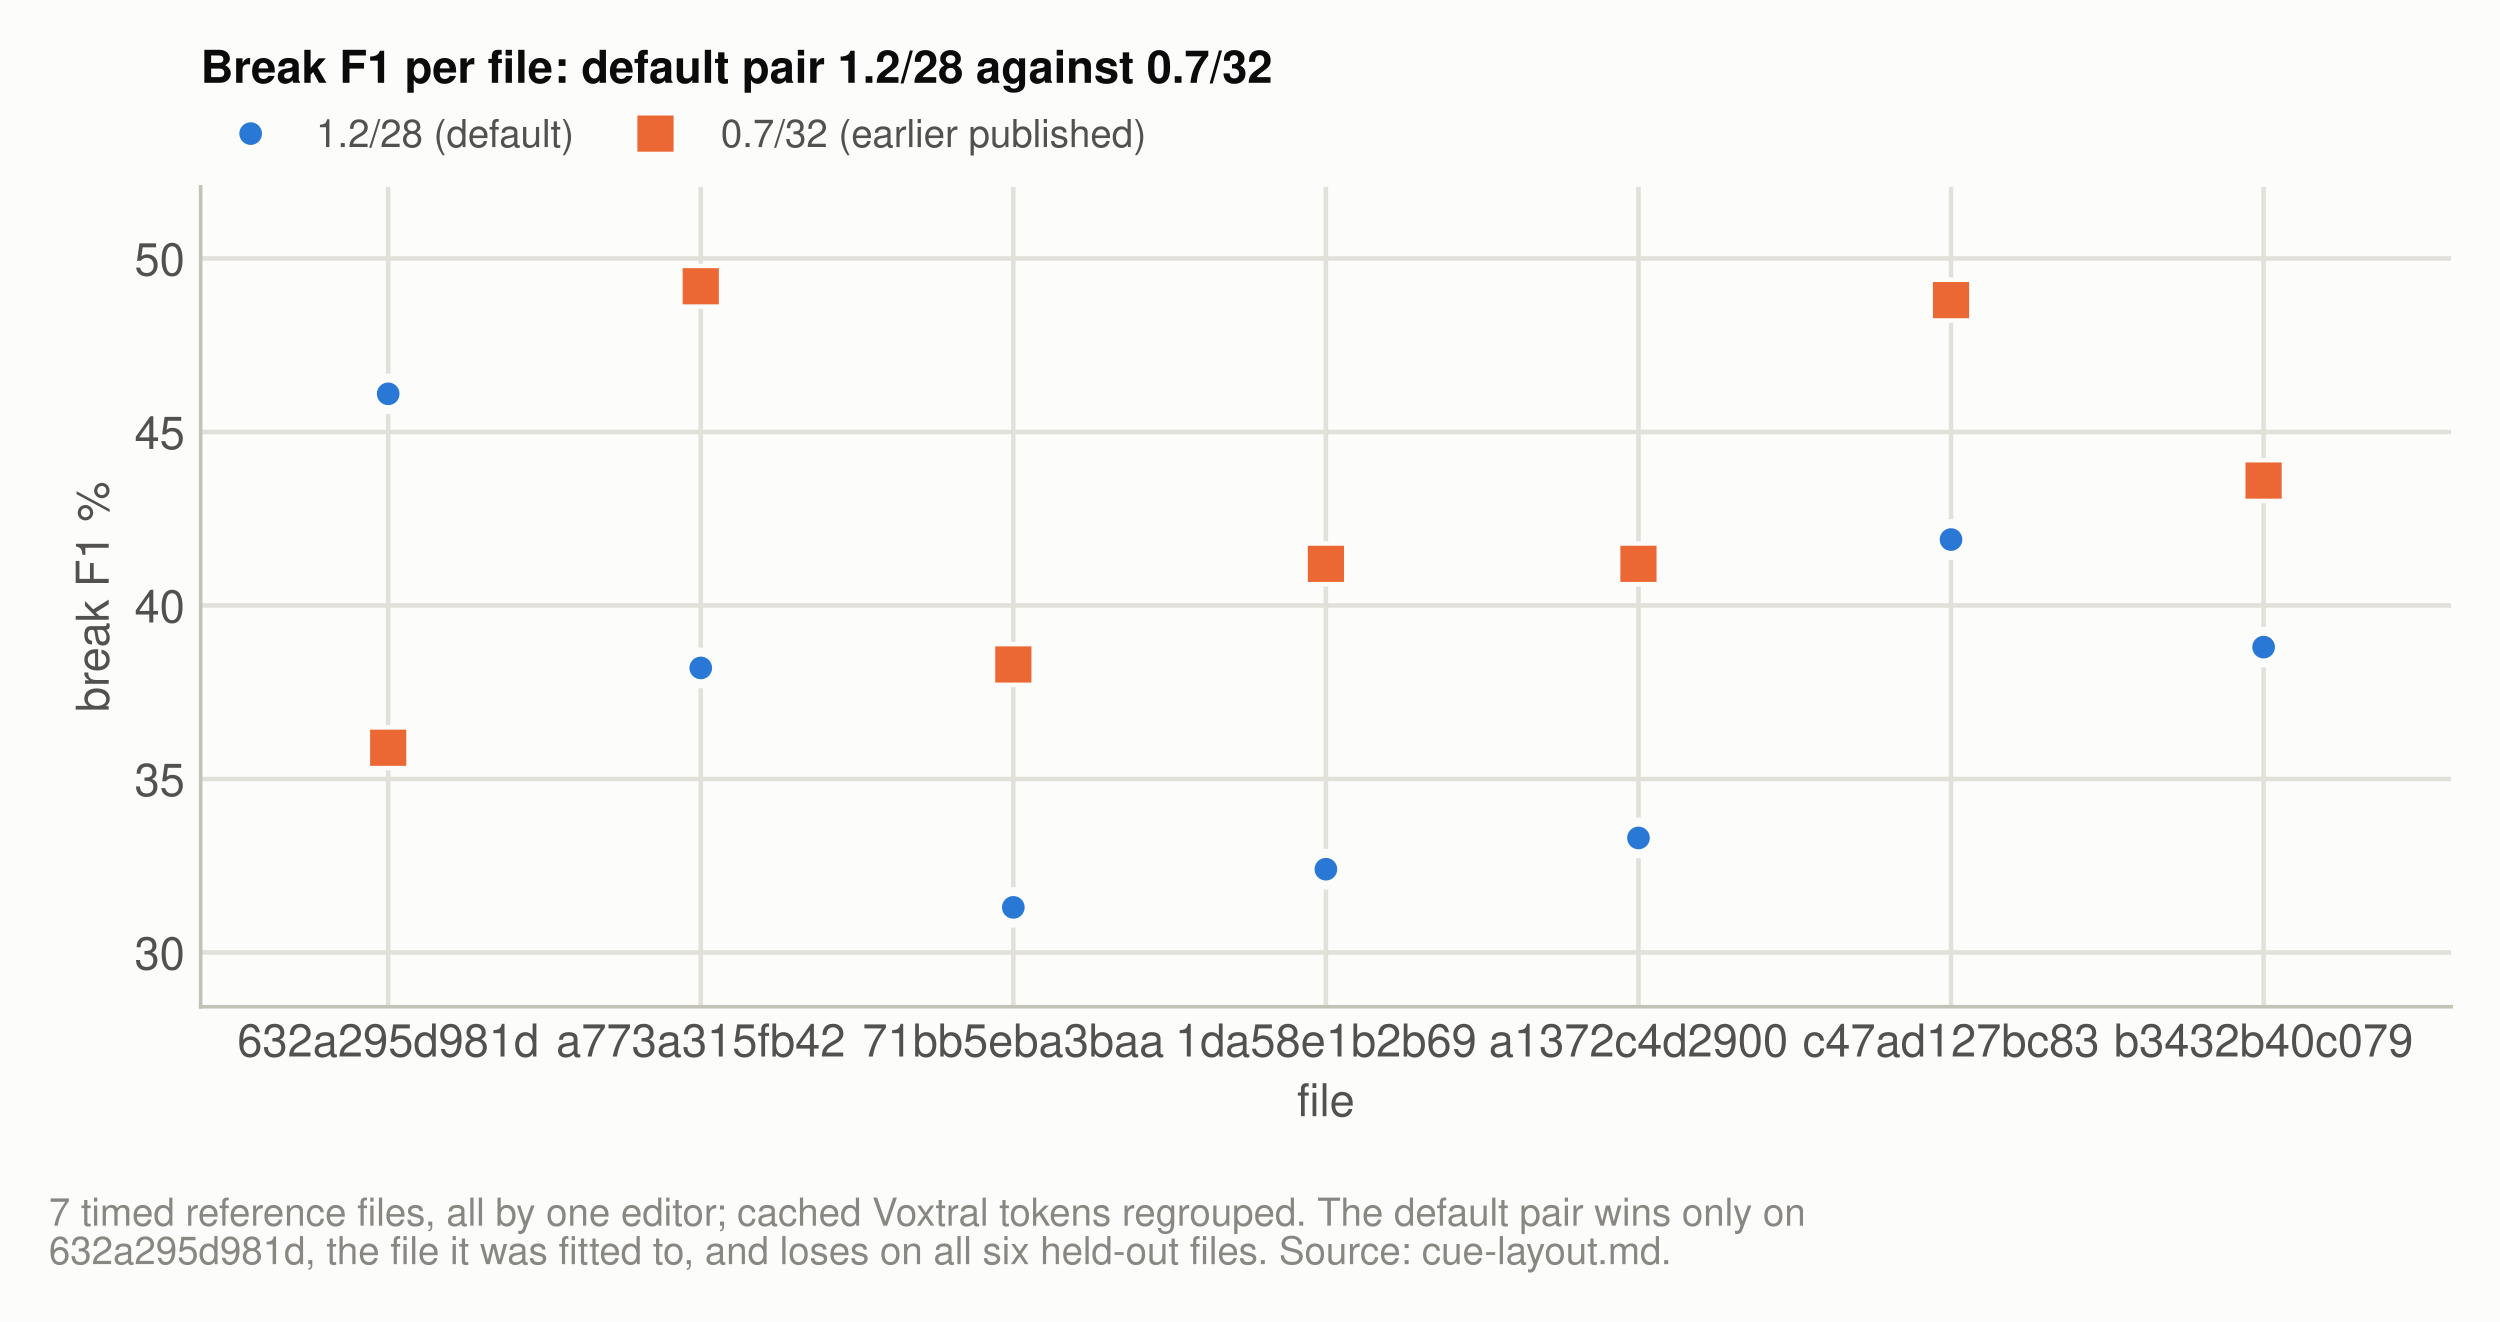
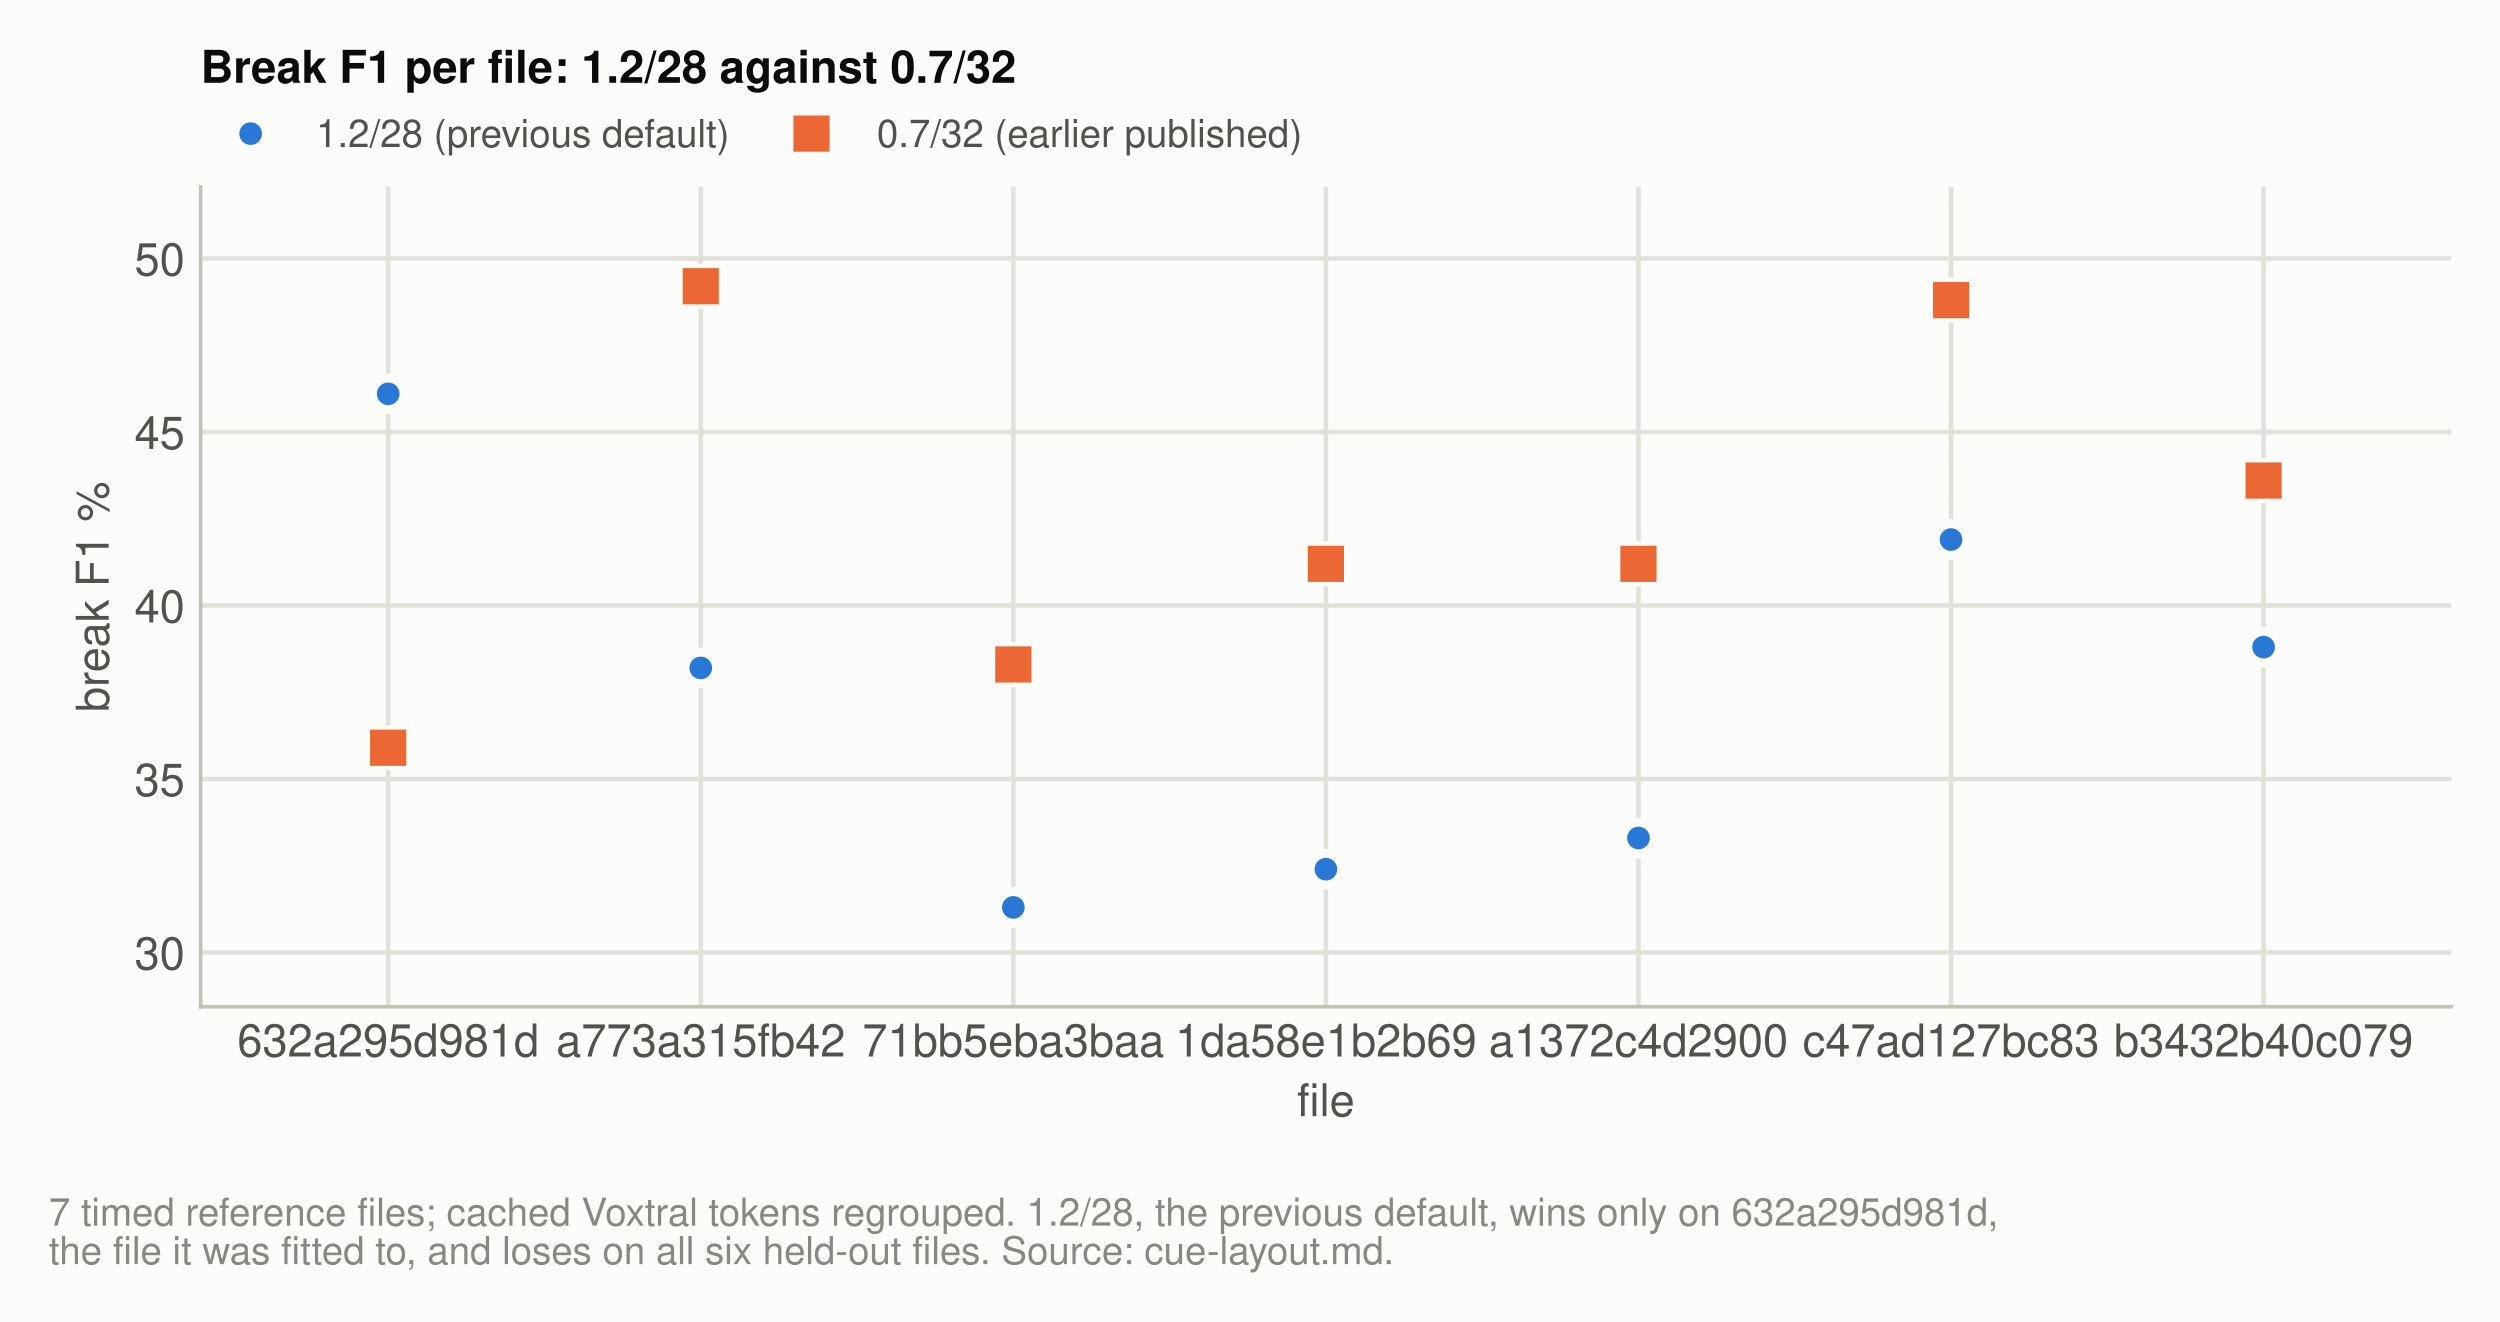
<svg xmlns="http://www.w3.org/2000/svg" xmlns:xlink="http://www.w3.org/1999/xlink" width="552.528pt" height="292.143pt" viewBox="0 0 552.528 292.143" version="1.1">
  <defs>
    <style type="text/css">*{stroke-linejoin: round; stroke-linecap: butt}</style>
  </defs>
  <g id="figure_1">
    <g id="patch_1">
      <path d="M 0 292.143  L 552.528 292.143  L 552.528 -0  L 0 -0  z " style="fill: #fcfcfb" />
    </g>
    <g id="axes_1">
      <g id="patch_2">
        <path d="M 44.347 222.502  L 541.728 222.502  L 541.728 41.3  L 44.347 41.3  z " style="fill: #fcfcfb" />
      </g>
      <g id="matplotlib.axis_1">
        <g id="xtick_1">
          <g id="line2d_1">
            <path d="M 85.796 222.502  L 85.796 41.3  " clip-path="url(#p07cf360108)" style="fill: none; stroke: #e1e0d9; stroke-linecap: round" />
          </g>
          <g id="line2d_2" />
          <g id="text_1">
            <text style="font-size: 10px; font-family: 'Helvetica', 'Arial', 'DejaVu Sans'; text-anchor: middle; fill: #52514e" x="85.796" y="233.502" transform="rotate(-0 85.79562 233.5016)">632a295d981d</text>
          </g>
        </g>
        <g id="xtick_2">
          <g id="line2d_3">
            <path d="M 154.876 222.502  L 154.876 41.3  " clip-path="url(#p07cf360108)" style="fill: none; stroke: #e1e0d9; stroke-linecap: round" />
          </g>
          <g id="line2d_4" />
          <g id="text_2">
            <text style="font-size: 10px; font-family: 'Helvetica', 'Arial', 'DejaVu Sans'; text-anchor: middle; fill: #52514e" x="154.876" y="233.502" transform="rotate(-0 154.8763 233.5016)">a773a315fb42</text>
          </g>
        </g>
        <g id="xtick_3">
          <g id="line2d_5">
            <path d="M 223.957 222.502  L 223.957 41.3  " clip-path="url(#p07cf360108)" style="fill: none; stroke: #e1e0d9; stroke-linecap: round" />
          </g>
          <g id="line2d_6" />
          <g id="text_3">
            <text style="font-size: 10px; font-family: 'Helvetica', 'Arial', 'DejaVu Sans'; text-anchor: middle; fill: #52514e" x="223.957" y="233.502" transform="rotate(-0 223.9569 233.5016)">71bb5eba3baa</text>
          </g>
        </g>
        <g id="xtick_4">
          <g id="line2d_7">
            <path d="M 293.038 222.502  L 293.038 41.3  " clip-path="url(#p07cf360108)" style="fill: none; stroke: #e1e0d9; stroke-linecap: round" />
          </g>
          <g id="line2d_8" />
          <g id="text_4">
            <text style="font-size: 10px; font-family: 'Helvetica', 'Arial', 'DejaVu Sans'; text-anchor: middle; fill: #52514e" x="293.038" y="233.502" transform="rotate(-0 293.0376 233.5016)">1da58e1b2b69</text>
          </g>
        </g>
        <g id="xtick_5">
          <g id="line2d_9">
            <path d="M 362.118 222.502  L 362.118 41.3  " clip-path="url(#p07cf360108)" style="fill: none; stroke: #e1e0d9; stroke-linecap: round" />
          </g>
          <g id="line2d_10" />
          <g id="text_5">
            <text style="font-size: 10px; font-family: 'Helvetica', 'Arial', 'DejaVu Sans'; text-anchor: middle; fill: #52514e" x="362.118" y="233.502" transform="rotate(-0 362.1183 233.5016)">a1372c4d2900</text>
          </g>
        </g>
        <g id="xtick_6">
          <g id="line2d_11">
            <path d="M 431.199 222.502  L 431.199 41.3  " clip-path="url(#p07cf360108)" style="fill: none; stroke: #e1e0d9; stroke-linecap: round" />
          </g>
          <g id="line2d_12" />
          <g id="text_6">
            <text style="font-size: 10px; font-family: 'Helvetica', 'Arial', 'DejaVu Sans'; text-anchor: middle; fill: #52514e" x="431.199" y="233.502" transform="rotate(-0 431.1989 233.5016)">c47ad127bc83</text>
          </g>
        </g>
        <g id="xtick_7">
          <g id="line2d_13">
            <path d="M 500.28 222.502  L 500.28 41.3  " clip-path="url(#p07cf360108)" style="fill: none; stroke: #e1e0d9; stroke-linecap: round" />
          </g>
          <g id="line2d_14" />
          <g id="text_7">
            <text style="font-size: 10px; font-family: 'Helvetica', 'Arial', 'DejaVu Sans'; text-anchor: middle; fill: #52514e" x="500.28" y="233.502" transform="rotate(-0 500.2796 233.5016)">b3432b40c079</text>
          </g>
        </g>
        <g id="text_8">
          <text style="font-size: 10px; font-family: 'Helvetica', 'Arial', 'DejaVu Sans'; text-anchor: middle; fill: #52514e" x="293.038" y="246.701" transform="rotate(-0 293.0376 246.7008)">file</text>
        </g>
      </g>
      <g id="matplotlib.axis_2">
        <g id="ytick_1">
          <g id="line2d_15">
            <path d="M 44.347 210.507  L 541.728 210.507  " clip-path="url(#p07cf360108)" style="fill: none; stroke: #e1e0d9; stroke-linecap: round" />
          </g>
          <g id="line2d_16" />
          <g id="text_9">
            <text style="font-size: 10px; font-family: 'Helvetica', 'Arial', 'DejaVu Sans'; text-anchor: end; fill: #52514e" x="40.847" y="214.257" transform="rotate(-0 40.84722 214.2574)">30</text>
          </g>
        </g>
        <g id="ytick_2">
          <g id="line2d_17">
            <path d="M 44.347 172.163  L 541.728 172.163  " clip-path="url(#p07cf360108)" style="fill: none; stroke: #e1e0d9; stroke-linecap: round" />
          </g>
          <g id="line2d_18" />
          <g id="text_10">
            <text style="font-size: 10px; font-family: 'Helvetica', 'Arial', 'DejaVu Sans'; text-anchor: end; fill: #52514e" x="40.847" y="175.913" transform="rotate(-0 40.84722 175.9127)">35</text>
          </g>
        </g>
        <g id="ytick_3">
          <g id="line2d_19">
            <path d="M 44.347 133.818  L 541.728 133.818  " clip-path="url(#p07cf360108)" style="fill: none; stroke: #e1e0d9; stroke-linecap: round" />
          </g>
          <g id="line2d_20" />
          <g id="text_11">
            <text style="font-size: 10px; font-family: 'Helvetica', 'Arial', 'DejaVu Sans'; text-anchor: end; fill: #52514e" x="40.847" y="137.568" transform="rotate(-0 40.84722 137.568)">40</text>
          </g>
        </g>
        <g id="ytick_4">
          <g id="line2d_21">
            <path d="M 44.347 95.473  L 541.728 95.473  " clip-path="url(#p07cf360108)" style="fill: none; stroke: #e1e0d9; stroke-linecap: round" />
          </g>
          <g id="line2d_22" />
          <g id="text_12">
            <text style="font-size: 10px; font-family: 'Helvetica', 'Arial', 'DejaVu Sans'; text-anchor: end; fill: #52514e" x="40.847" y="99.223" transform="rotate(-0 40.84722 99.22335)">45</text>
          </g>
        </g>
        <g id="ytick_5">
          <g id="line2d_23">
            <path d="M 44.347 57.129  L 541.728 57.129  " clip-path="url(#p07cf360108)" style="fill: none; stroke: #e1e0d9; stroke-linecap: round" />
          </g>
          <g id="line2d_24" />
          <g id="text_13">
            <text style="font-size: 10px; font-family: 'Helvetica', 'Arial', 'DejaVu Sans'; text-anchor: end; fill: #52514e" x="40.847" y="60.879" transform="rotate(-0 40.84722 60.87868)">50</text>
          </g>
        </g>
        <g id="text_14">
          <text style="font-size: 10px; font-family: 'Helvetica', 'Arial', 'DejaVu Sans'; text-anchor: middle; fill: #52514e" x="24.026" y="131.901" transform="rotate(-90 24.02613 131.9008)">break F1 %</text>
        </g>
      </g>
      <g id="patch_3">
        <path d="M 44.347 222.502  L 44.347 41.3  " style="fill: none; stroke: #c3c2b7; stroke-width: 0.8; stroke-linejoin: miter; stroke-linecap: square" />
      </g>
      <g id="patch_4">
        <path d="M 44.347 222.502  L 541.728 222.502  " style="fill: none; stroke: #c3c2b7; stroke-width: 0.8; stroke-linejoin: miter; stroke-linecap: square" />
      </g>
      <g id="line2d_25">
        <defs>
          <path id="me25996a3b5" d="M 0 3.5  C 0.928 3.5 1.819 3.131 2.475 2.475  C 3.131 1.819 3.5 0.928 3.5 0  C 3.5 -0.928 3.131 -1.819 2.475 -2.475  C 1.819 -3.131 0.928 -3.5 0 -3.5  C -0.928 -3.5 -1.819 -3.131 -2.475 -2.475  C -3.131 -1.819 -3.5 -0.928 -3.5 0  C -3.5 0.928 -3.131 1.819 -2.475 2.475  C -1.819 3.131 -0.928 3.5 0 3.5  z " style="stroke: #fcfcfb; stroke-width: 2" />
        </defs>
        <g clip-path="url(#p07cf360108)">
          <use xlink:href="#me25996a3b5" x="85.796" y="87.038" style="fill: #2a78d6; stroke: #fcfcfb; stroke-width: 2" />
          <use xlink:href="#me25996a3b5" x="154.876" y="147.622" style="fill: #2a78d6; stroke: #fcfcfb; stroke-width: 2" />
          <use xlink:href="#me25996a3b5" x="223.957" y="200.538" style="fill: #2a78d6; stroke: #fcfcfb; stroke-width: 2" />
          <use xlink:href="#me25996a3b5" x="293.038" y="192.102" style="fill: #2a78d6; stroke: #fcfcfb; stroke-width: 2" />
          <use xlink:href="#me25996a3b5" x="362.118" y="185.2" style="fill: #2a78d6; stroke: #fcfcfb; stroke-width: 2" />
          <use xlink:href="#me25996a3b5" x="431.199" y="119.247" style="fill: #2a78d6; stroke: #fcfcfb; stroke-width: 2" />
          <use xlink:href="#me25996a3b5" x="500.28" y="143.021" style="fill: #2a78d6; stroke: #fcfcfb; stroke-width: 2" />
        </g>
      </g>
      <g id="line2d_26">
        <defs>
          <path id="m1132983ee9" d="M -4.5 4.5  L 4.5 4.5  L 4.5 -4.5  L -4.5 -4.5  z " style="stroke: #fcfcfb; stroke-linejoin: miter" />
        </defs>
        <g clip-path="url(#p07cf360108)">
          <use xlink:href="#m1132983ee9" x="85.796" y="165.261" style="fill: #eb6834; stroke: #fcfcfb; stroke-linejoin: miter" />
          <use xlink:href="#m1132983ee9" x="154.876" y="63.264" style="fill: #eb6834; stroke: #fcfcfb; stroke-linejoin: miter" />
          <use xlink:href="#m1132983ee9" x="223.957" y="146.855" style="fill: #eb6834; stroke: #fcfcfb; stroke-linejoin: miter" />
          <use xlink:href="#m1132983ee9" x="293.038" y="124.615" style="fill: #eb6834; stroke: #fcfcfb; stroke-linejoin: miter" />
          <use xlink:href="#m1132983ee9" x="362.118" y="124.615" style="fill: #eb6834; stroke: #fcfcfb; stroke-linejoin: miter" />
          <use xlink:href="#m1132983ee9" x="431.199" y="66.331" style="fill: #eb6834; stroke: #fcfcfb; stroke-linejoin: miter" />
          <use xlink:href="#m1132983ee9" x="500.28" y="106.21" style="fill: #eb6834; stroke: #fcfcfb; stroke-linejoin: miter" />
        </g>
      </g>
      <g id="text_15">
-         <text style="font-weight: 700; font-size: 10px; font-family: 'Helvetica', 'Arial', 'DejaVu Sans'; text-anchor: start; fill: #0b0b0b" x="44.347" y="18.3" transform="rotate(-0 44.34722 18.3)">Break F1 per file: default pair 1.2/28 against 0.7/32</text>
+         <text style="font-weight: 700; font-size: 10px; font-family: 'Helvetica', 'Arial', 'DejaVu Sans'; text-anchor: start; fill: #0b0b0b" x="44.347" y="18.3" transform="rotate(-0 44.34722 18.3)">Break F1 per file: 1.2/28 against 0.7/32</text>
      </g>
      <g id="legend_1">
        <g id="line2d_27">
          <g>
            <use xlink:href="#me25996a3b5" x="55.397" y="29.529" style="fill: #2a78d6; stroke: #fcfcfb; stroke-width: 2" />
          </g>
        </g>
        <g id="text_16">
-           <text style="font-size: 8.5px; font-family: 'Helvetica', 'Arial', 'DejaVu Sans'; text-anchor: start; fill: #52514e" x="69.847" y="32.504" transform="rotate(-0 69.84722 32.50425)">1.2/28 (default)</text>
+           <text style="font-size: 8.5px; font-family: 'Helvetica', 'Arial', 'DejaVu Sans'; text-anchor: start; fill: #52514e" x="69.847" y="32.504" transform="rotate(-0 69.84722 32.50425)">1.2/28 (previous default)</text>
        </g>
        <g id="line2d_28">
          <g>
-             <use xlink:href="#m1132983ee9" x="144.868" y="29.529" style="fill: #eb6834; stroke: #fcfcfb; stroke-linejoin: miter" />
+             <use xlink:href="#m1132983ee9" x="179.355" y="29.529" style="fill: #eb6834; stroke: #fcfcfb; stroke-linejoin: miter" />
          </g>
        </g>
        <g id="text_17">
-           <text style="font-size: 8.5px; font-family: 'Helvetica', 'Arial', 'DejaVu Sans'; text-anchor: start; fill: #52514e" x="159.318" y="32.504" transform="rotate(-0 159.3177 32.50425)">0.7/32 (earlier published)</text>
+           <text style="font-size: 8.5px; font-family: 'Helvetica', 'Arial', 'DejaVu Sans'; text-anchor: start; fill: #52514e" x="193.805" y="32.504" transform="rotate(-0 193.8051 32.50425)">0.7/32 (earlier published)</text>
        </g>
      </g>
    </g>
    <g id="text_18">
-       <text style="font-size: 8.5px; font-family: 'Helvetica', 'Arial', 'DejaVu Sans'; fill: #898781" transform="translate(10.8 270.8856)">7 timed reference files, all by one editor; cached Voxtral tokens regrouped. The default pair wins only on</text>
-       <text style="font-size: 8.5px; font-family: 'Helvetica', 'Arial', 'DejaVu Sans'; fill: #898781" transform="translate(10.8 279.3944)">632a295d981d, the file it was fitted to, and loses on all six held-out files. Source: cue-layout.md.</text>
+       <text style="font-size: 8.5px; font-family: 'Helvetica', 'Arial', 'DejaVu Sans'; fill: #898781" transform="translate(10.8 270.8856)">7 timed reference files; cached Voxtral tokens regrouped. 1.2/28, the previous default, wins only on 632a295d981d,</text>
+       <text style="font-size: 8.5px; font-family: 'Helvetica', 'Arial', 'DejaVu Sans'; fill: #898781" transform="translate(10.8 279.3944)">the file it was fitted to, and loses on all six held-out files. Source: cue-layout.md.</text>
    </g>
  </g>
  <defs>
    <clipPath id="p07cf360108">
      <rect x="44.347" y="41.3" width="497.381" height="181.202" />
    </clipPath>
  </defs>
</svg>
